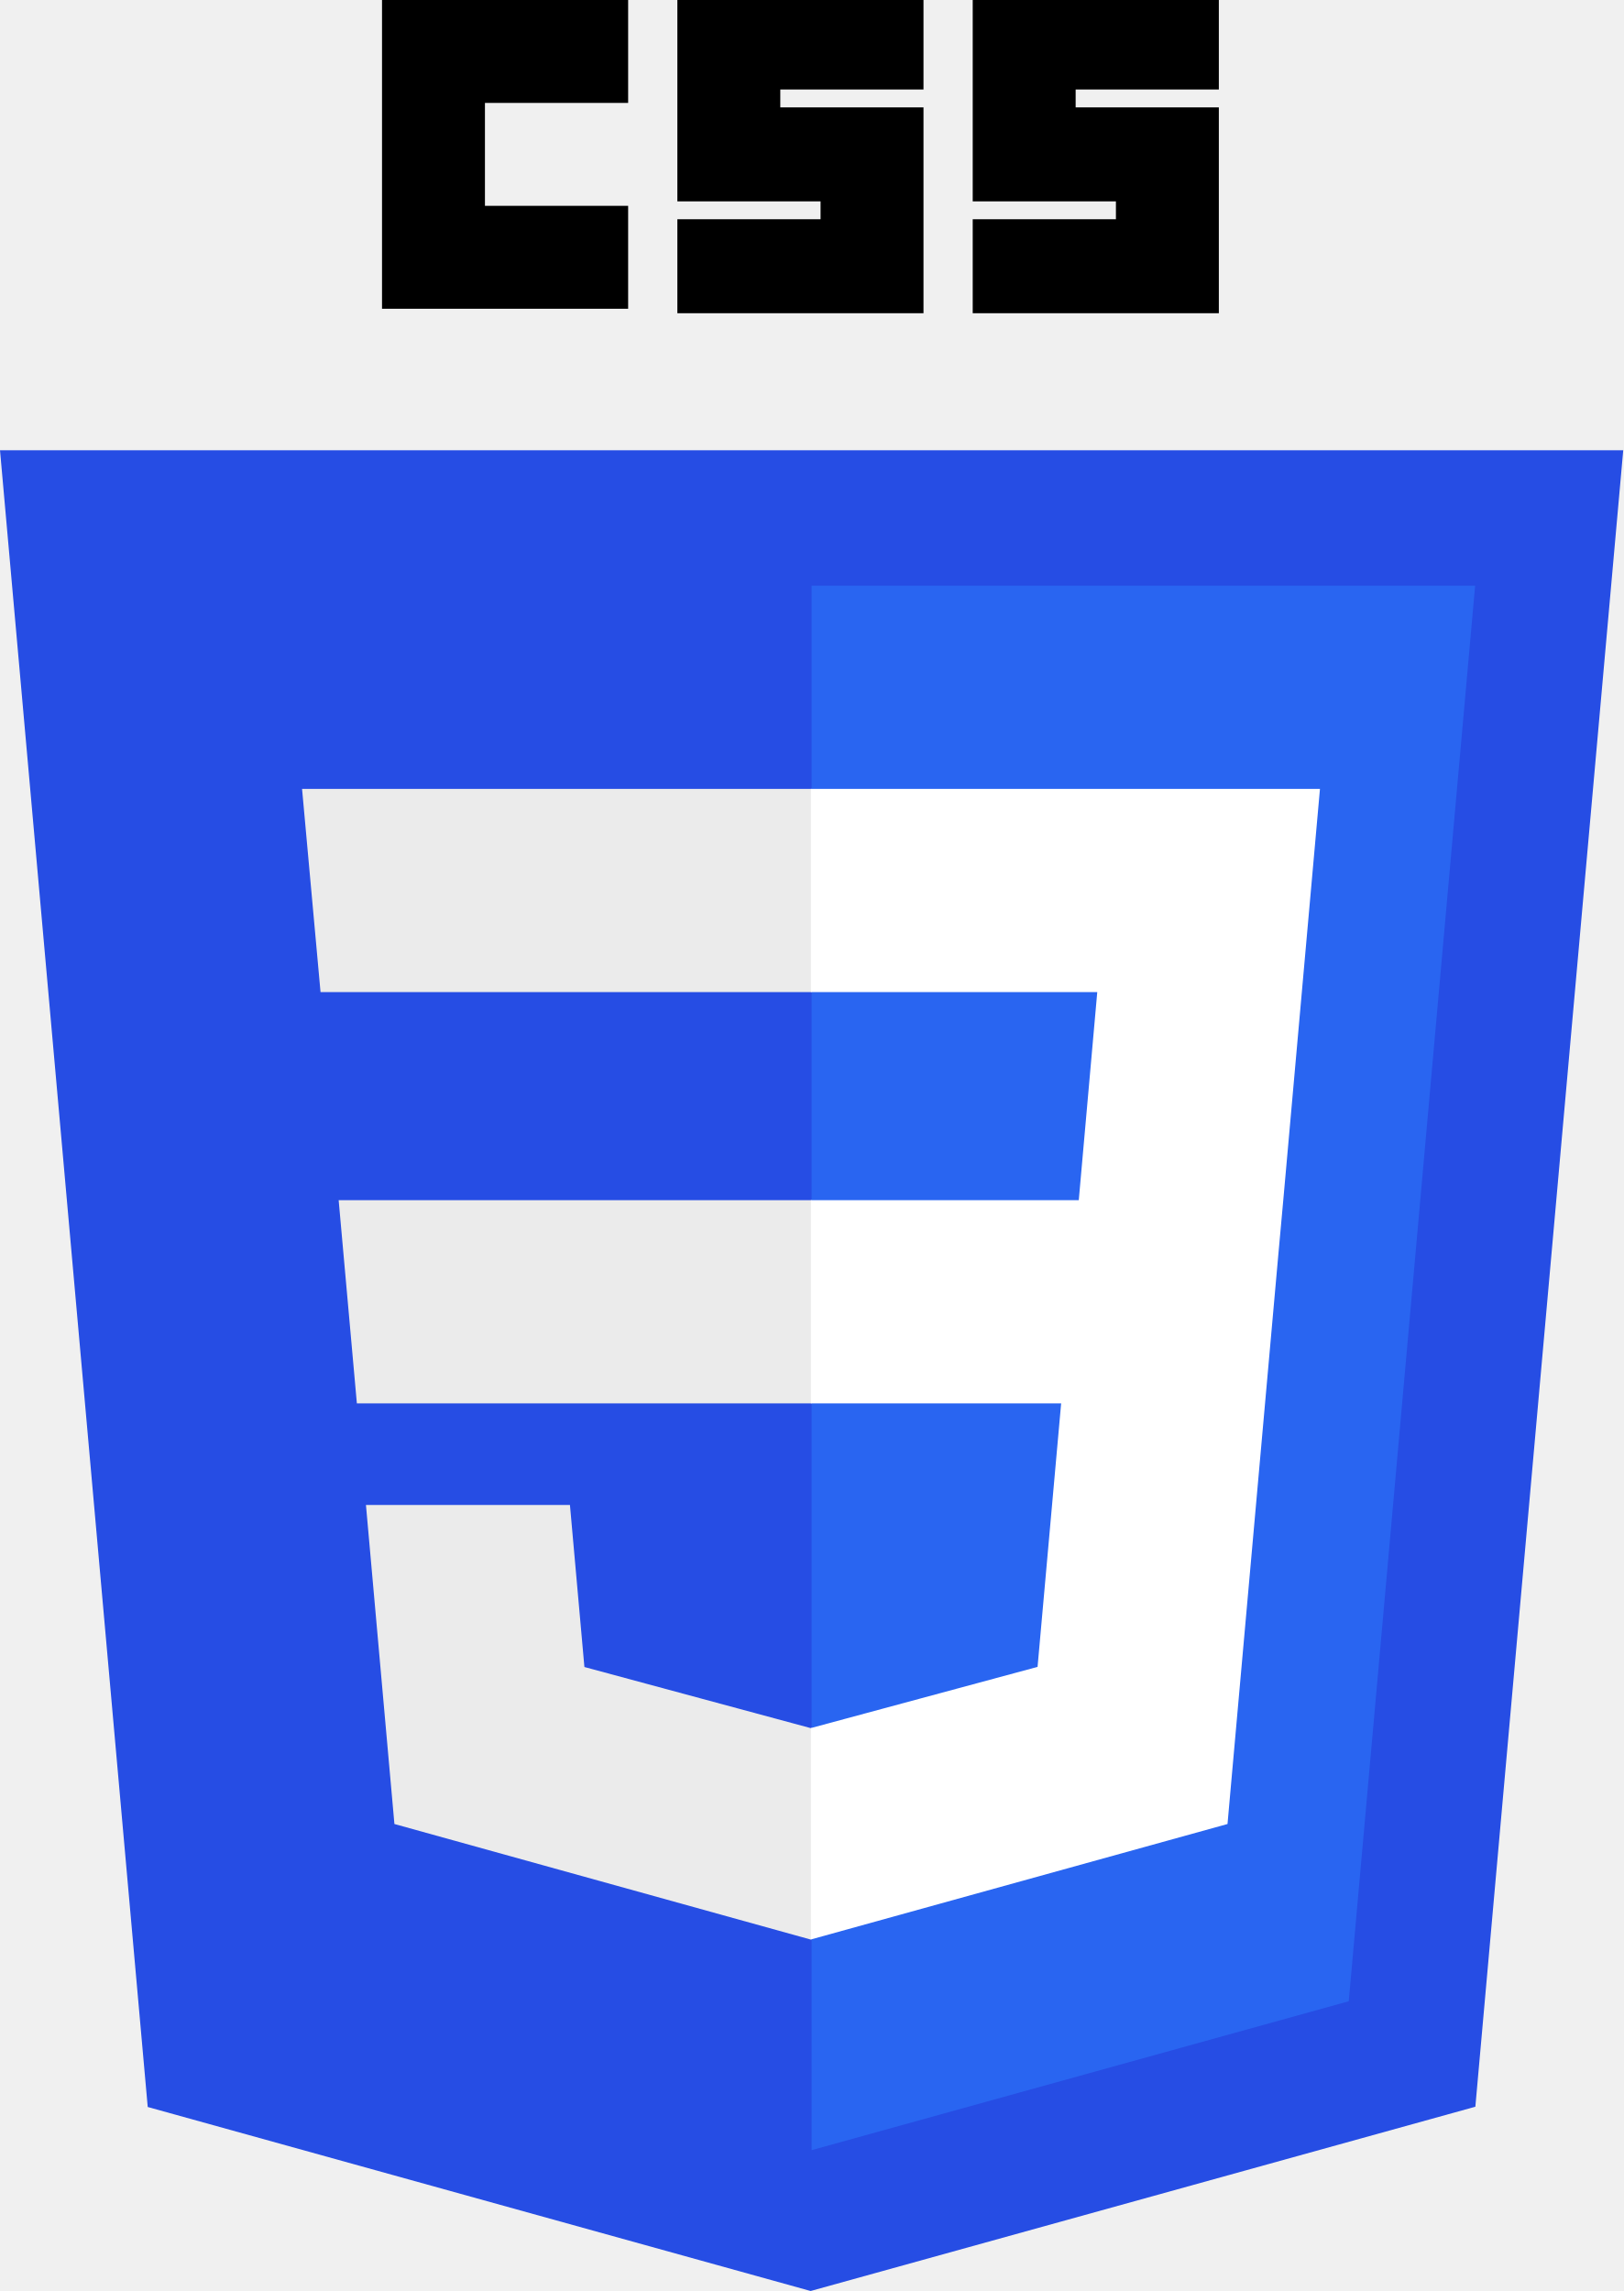
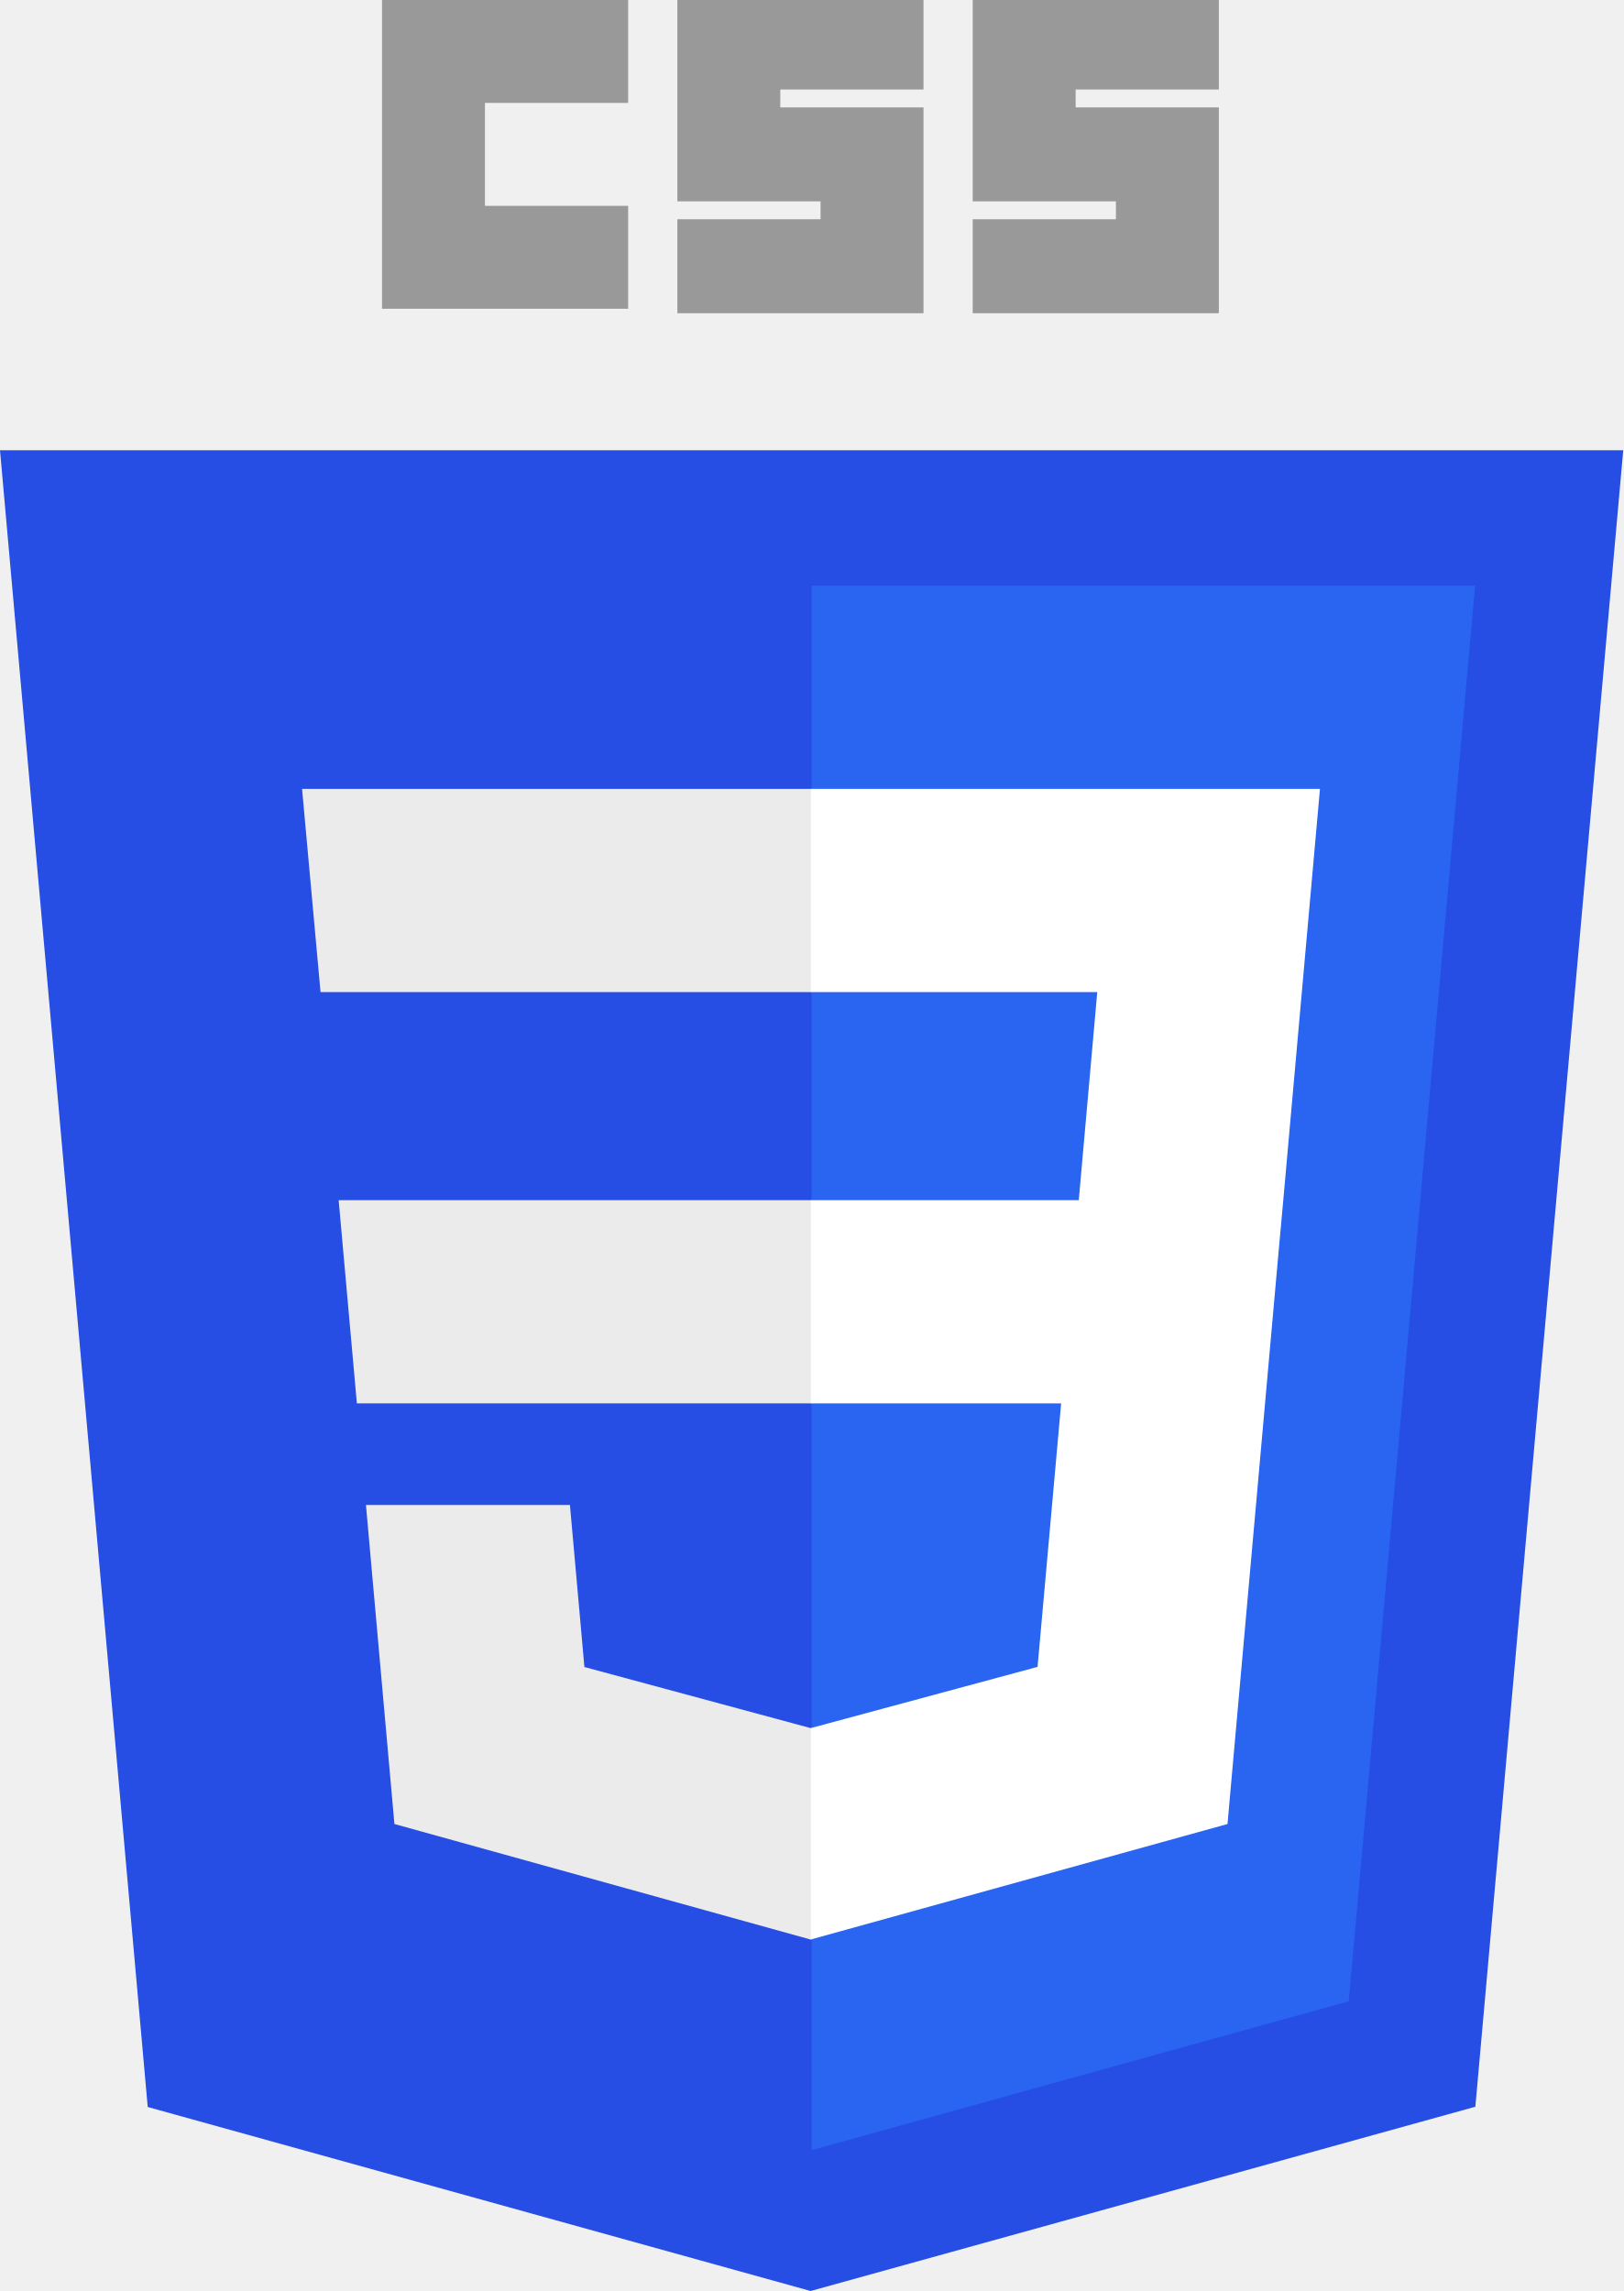
<svg xmlns="http://www.w3.org/2000/svg" width="102.372mm" height="144.498mm" viewBox="0 0 362.734 512" id="svg3476" version="1.1">
  <defs id="defs3478" />
  <g id="layer1" transform="translate(-193.633,-276.3622)">
    <g id="g3013" transform="translate(119,276.3622)">
      <polygon id="polygon2989" points="437.367,100.62 404.321,470.819 255.778,512 107.644,470.877 74.633,100.62 " style="fill:#264de4" />
      <polygon id="polygon2991" points="376.03,447.246 404.27,130.894 256,130.894 256,480.523 " style="fill:#2965f1" />
      <polygon id="polygon2993" points="150.31,268.217 154.38,313.627 256,313.627 256,268.217 " style="fill:#ebebeb" />
      <polygon id="polygon2995" points="256,176.305 255.843,176.305 142.132,176.305 146.26,221.716 256,221.716 " style="fill:#ebebeb" />
      <polygon id="polygon2997" points="256,433.399 256,386.153 255.801,386.206 205.227,372.55 201.994,336.333 177.419,336.333 156.409,336.333 162.771,407.634 255.791,433.457 " style="fill:#ebebeb" />
-       <path id="path2999" d="m 160,0 55,0 0,23 -32,0 0,23 32,0 0,23 -55,0 z" />
-       <path id="path3001" d="m 226,0 55,0 0,20 -32,0 0,4 32,0 0,46 -55,0 0,-21 32,0 0,-4 -32,0 z" />
-       <path id="path3003" d="m 292,0 55,0 0,20 -32,0 0,4 32,0 0,46 -55,0 0,-21 32,0 0,-4 -32,0 z" />
-       <polygon id="polygon3005" points="311.761,313.627 306.49,372.521 255.843,386.191 255.843,433.435 348.937,407.634 349.62,399.962 360.291,280.411 361.399,268.217 369.597,176.305 255.843,176.305 255.843,221.716 319.831,221.716 315.699,268.217 255.843,268.217 255.843,313.627 " style="fill:#ffffff" />
+       <path fill="#999" id="path2999" d="m 160,0 55,0 0,23 -32,0 0,23 32,0 0,23 -55,0 z" />
+       <path fill="#999" id="path3001" d="m 226,0 55,0 0,20 -32,0 0,4 32,0 0,46 -55,0 0,-21 32,0 0,-4 -32,0 z" />
+       <path fill="#999" id="path3003" d="m 292,0 55,0 0,20 -32,0 0,4 32,0 0,46 -55,0 0,-21 32,0 0,-4 -32,0 z" />
+       <polygon fill="#999" id="polygon3005" points="311.761,313.627 306.49,372.521 255.843,386.191 255.843,433.435 348.937,407.634 349.62,399.962 360.291,280.411 361.399,268.217 369.597,176.305 255.843,176.305 255.843,221.716 319.831,221.716 315.699,268.217 255.843,268.217 255.843,313.627 " style="fill:#ffffff" />
    </g>
  </g>
</svg>
